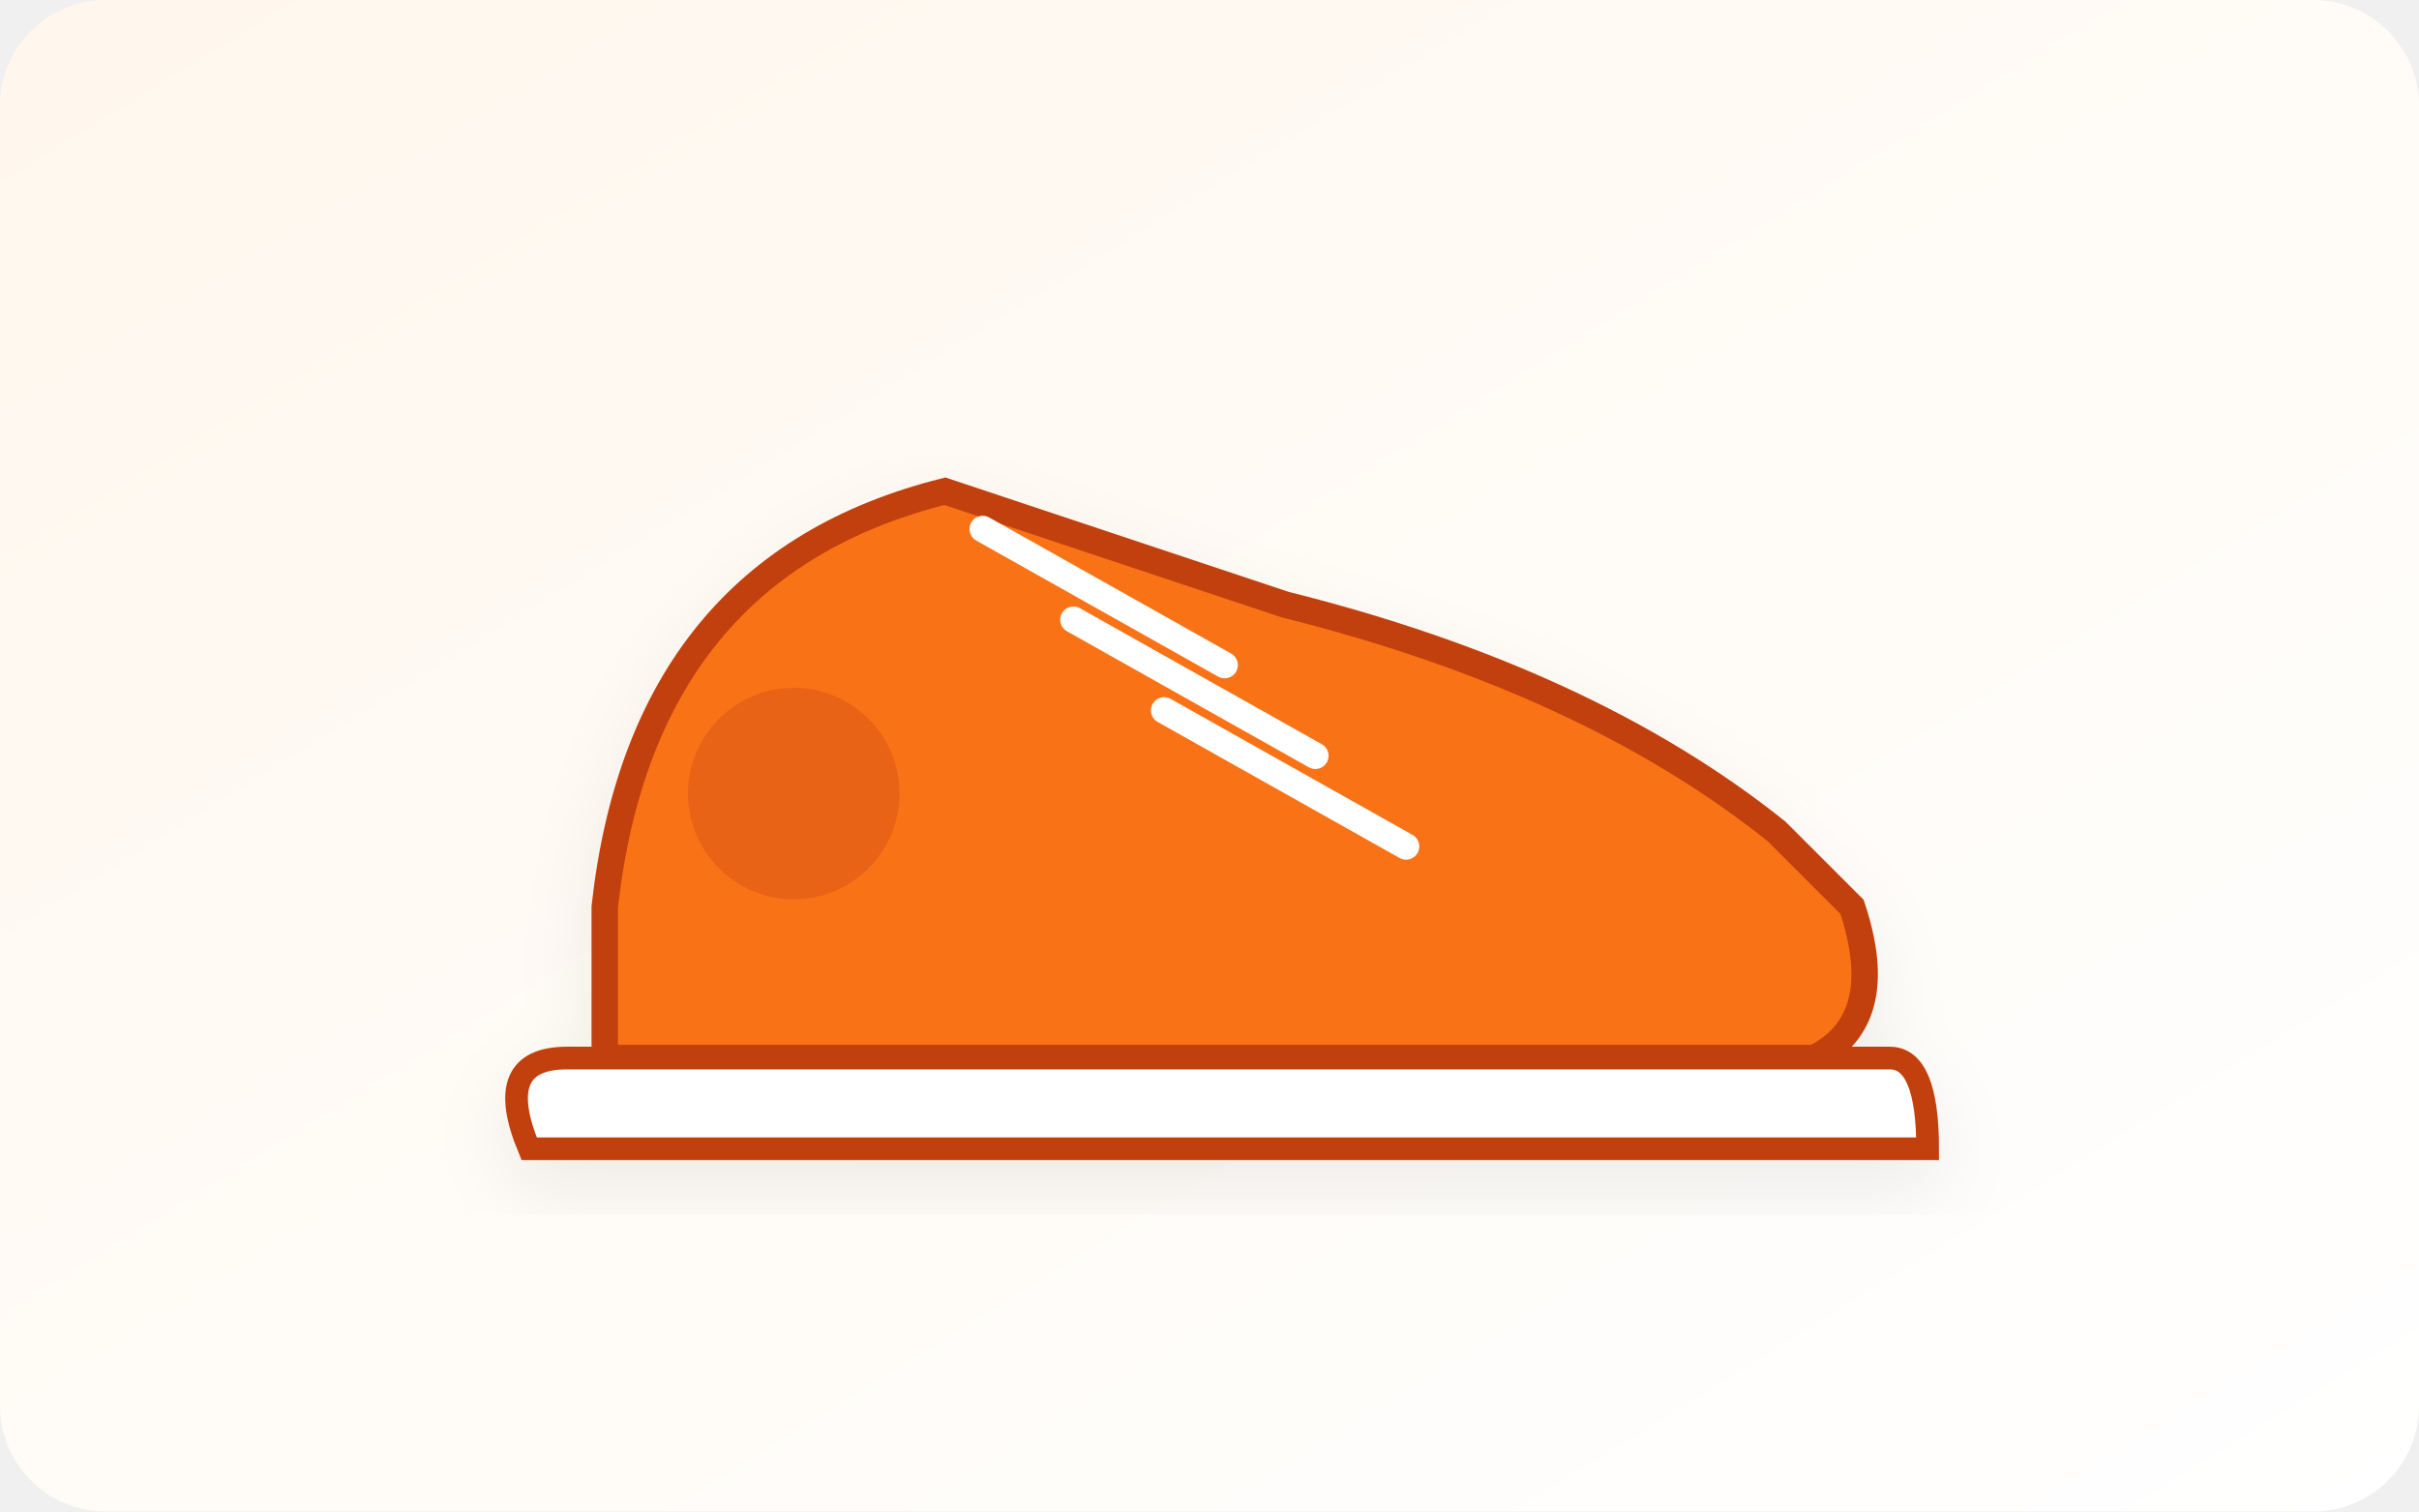
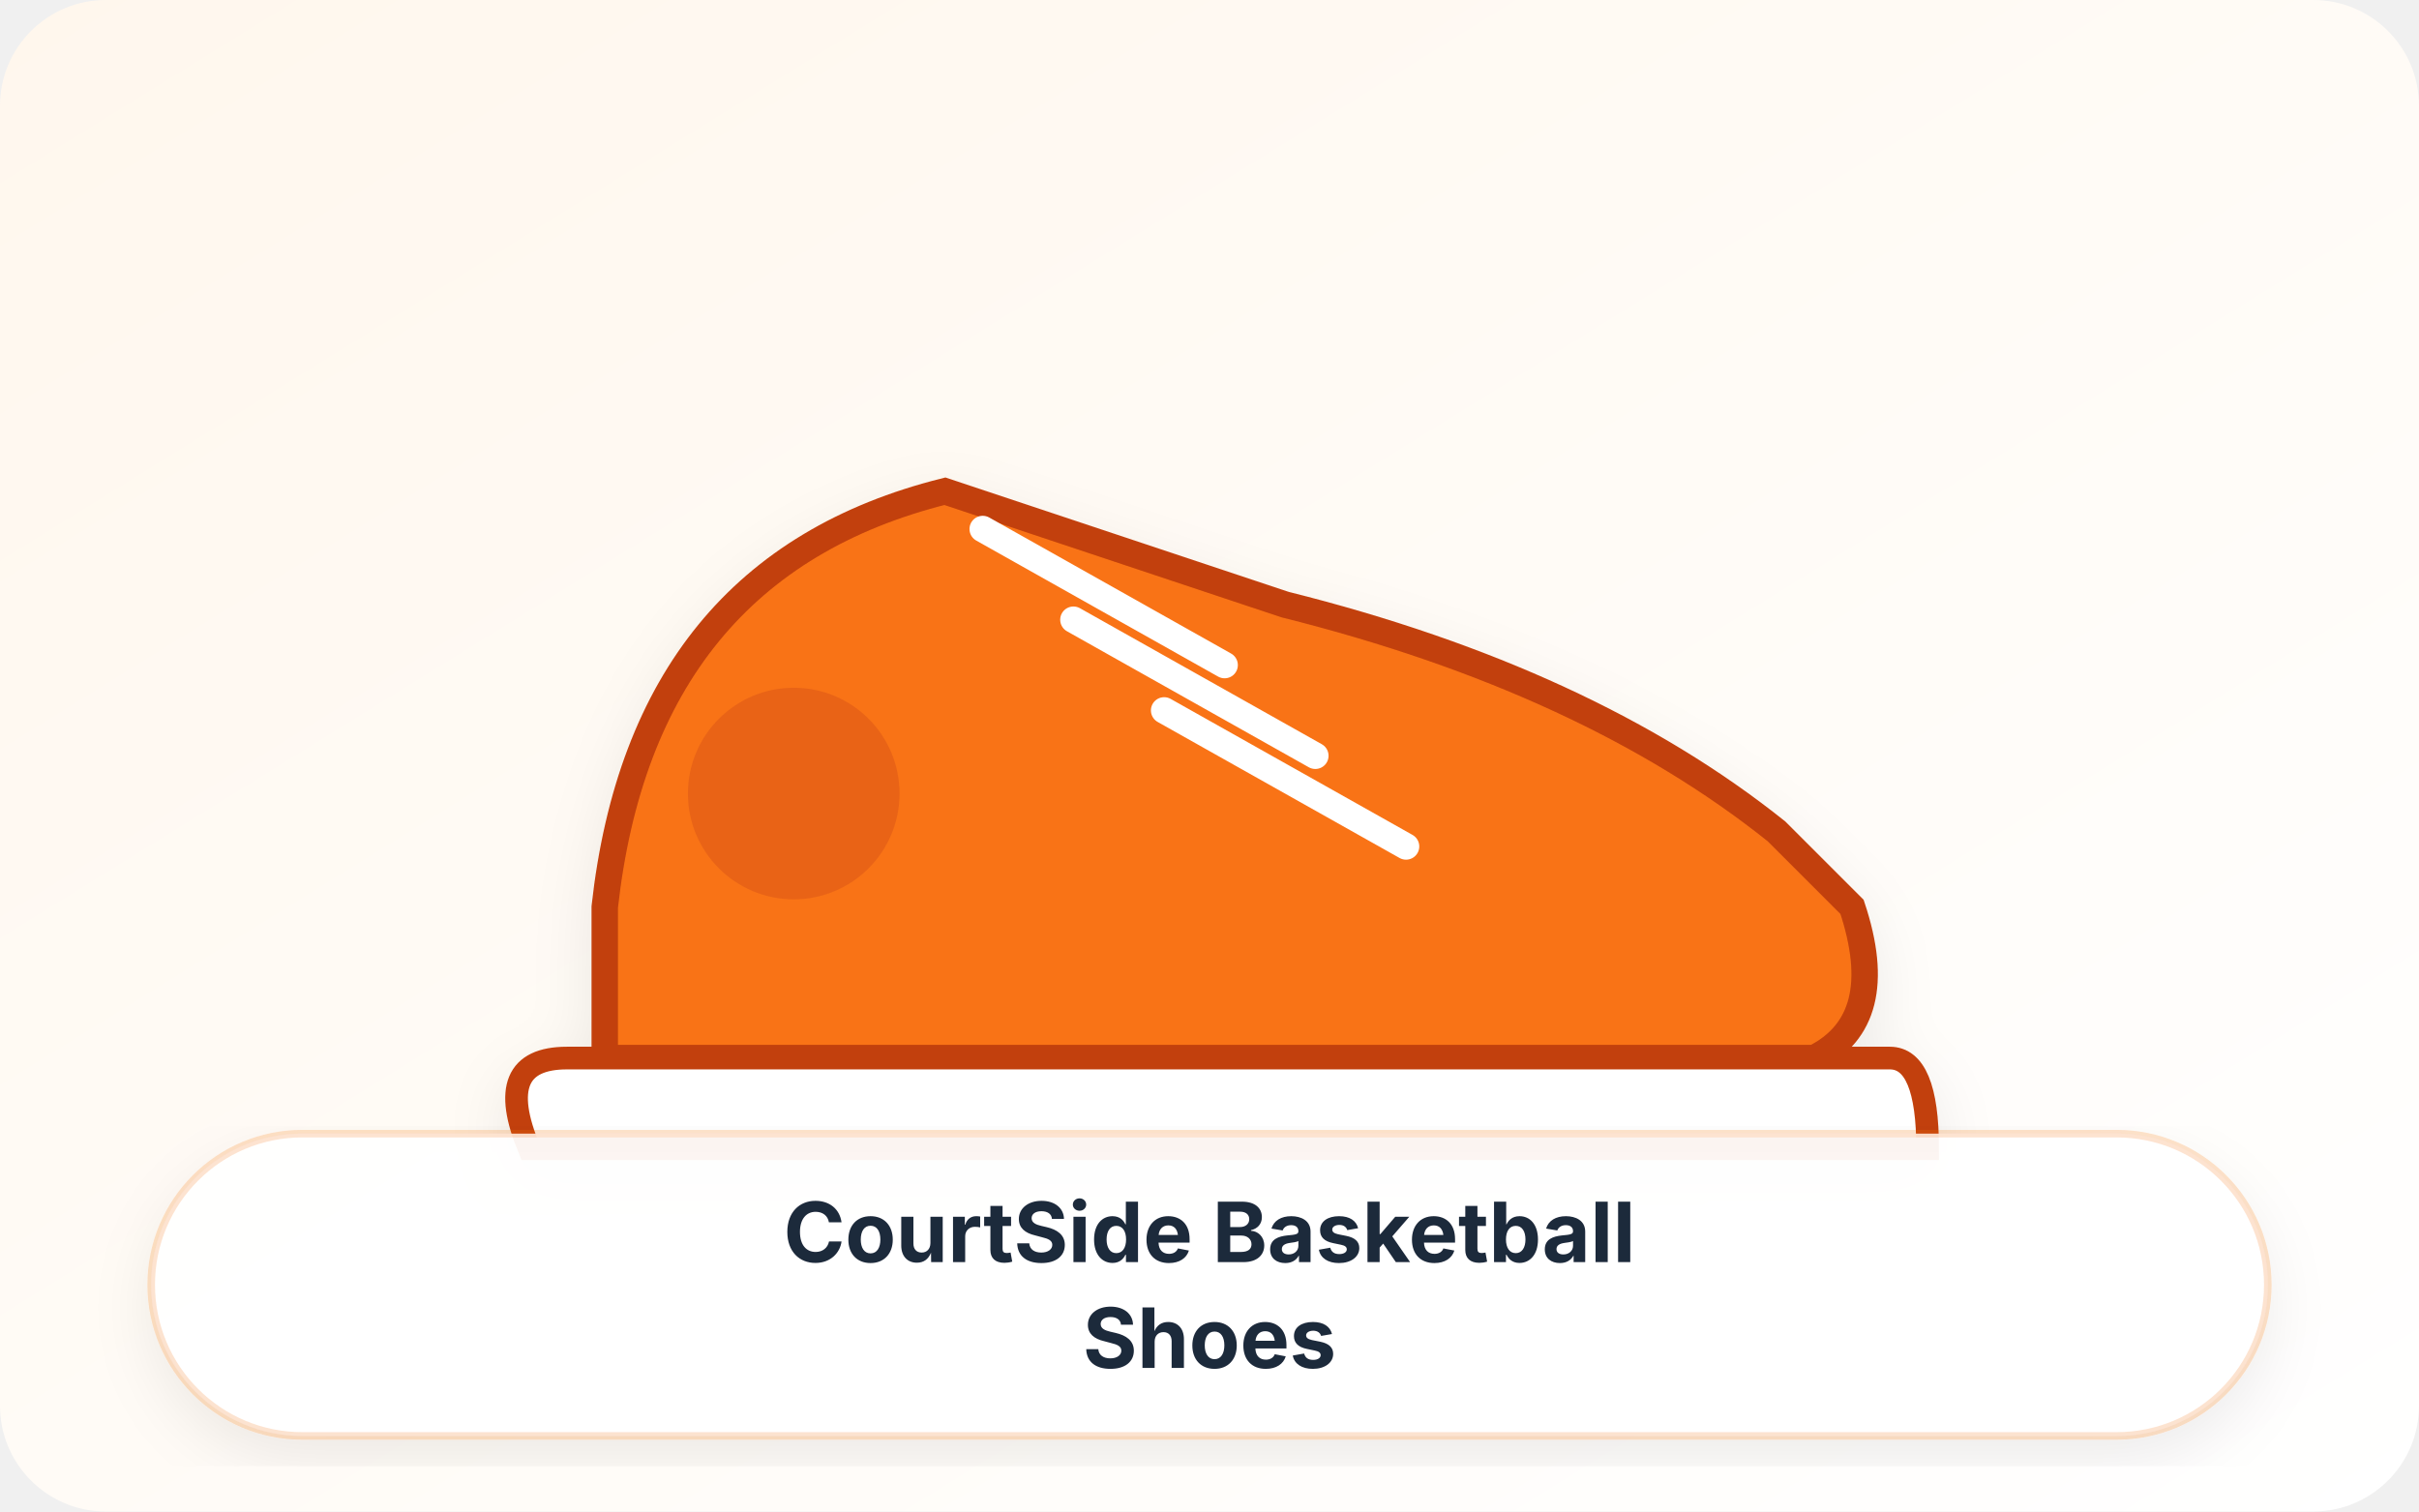
<svg xmlns="http://www.w3.org/2000/svg" viewBox="0 0 320 200" width="100%" height="100%" preserveAspectRatio="xMidYMid meet">
  <defs>
    <linearGradient id="bg-grad-footwear" x1="0%" y1="0%" x2="100%" y2="100%">
      <stop offset="0%" stop-color="#FFF7ED" />
      <stop offset="100%" stop-color="#FFFFFF" />
    </linearGradient>
    <filter id="shadow" x="-10%" y="-10%" width="120%" height="120%">
-       <feDropShadow dx="0" dy="4" stdDeviation="5" flood-opacity="0.07" />
+       <feDropShadow dx="0" dy="3" stdDeviation="4" flood-opacity="0.08" />
    </filter>
  </defs>
  <rect width="320" height="200" rx="14" fill="url(#bg-grad-footwear)" />
  <g filter="url(#shadow)">
    <path d="M80 120 Q85 75 125 65 L170 80 Q210 90 235 110 L245 120 Q250 135 240 140 L80 140 Z" fill="#F97316" stroke="#C2410C" stroke-width="3.5" />
    <path d="M75 140 L250 140 Q255 140 255 152 L70 152 Q65 140 75 140 Z" fill="#FFFFFF" stroke="#C2410C" stroke-width="3" />
    <path d="M130 70 L162 88 M142 82 L174 100 M154 94 L186 112" stroke="#FFFFFF" stroke-width="3.5" stroke-linecap="round" />
    <circle cx="105" cy="105" r="14" fill="#C2410C" opacity="0.3" />
  </g>
+   <g filter="url(#shadow)">
+     <rect x="20" y="150" width="280" height="40" rx="20.0" fill="#FFFFFF" fill-opacity="0.94" stroke="#F97316" stroke-opacity="0.2" stroke-width="1" />
+     <text x="160" y="167" font-family="system-ui, -apple-system, sans-serif" font-size="11" font-weight="700" fill="#1E293B" text-anchor="middle">CourtSide Basketball</text>
+     <text x="160" y="181" font-family="system-ui, -apple-system, sans-serif" font-size="11" font-weight="700" fill="#1E293B" text-anchor="middle">Shoes</text>
+   </g>
</svg>
